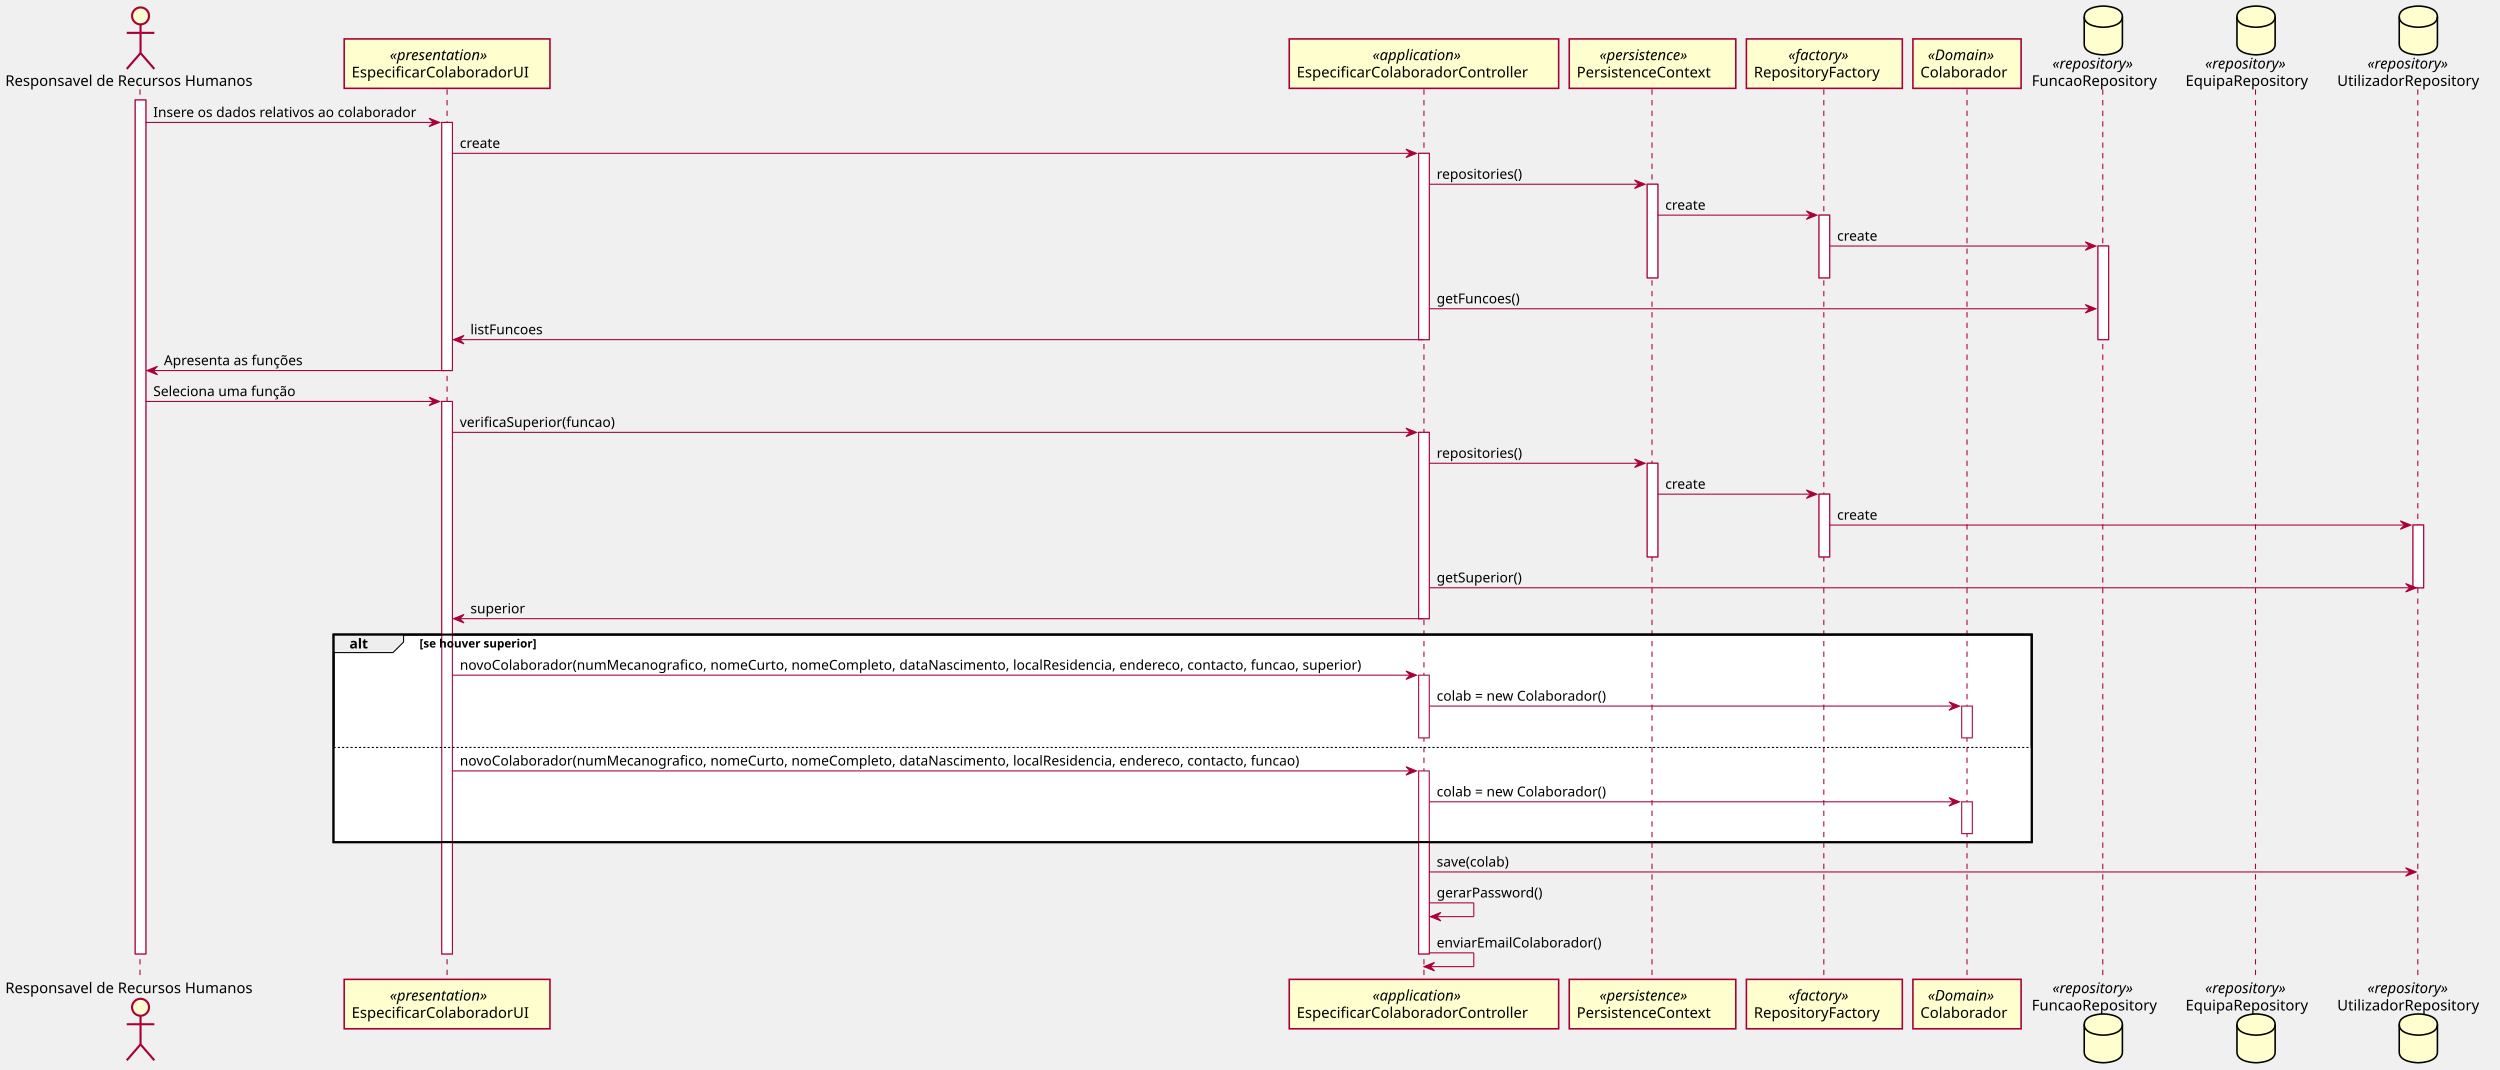
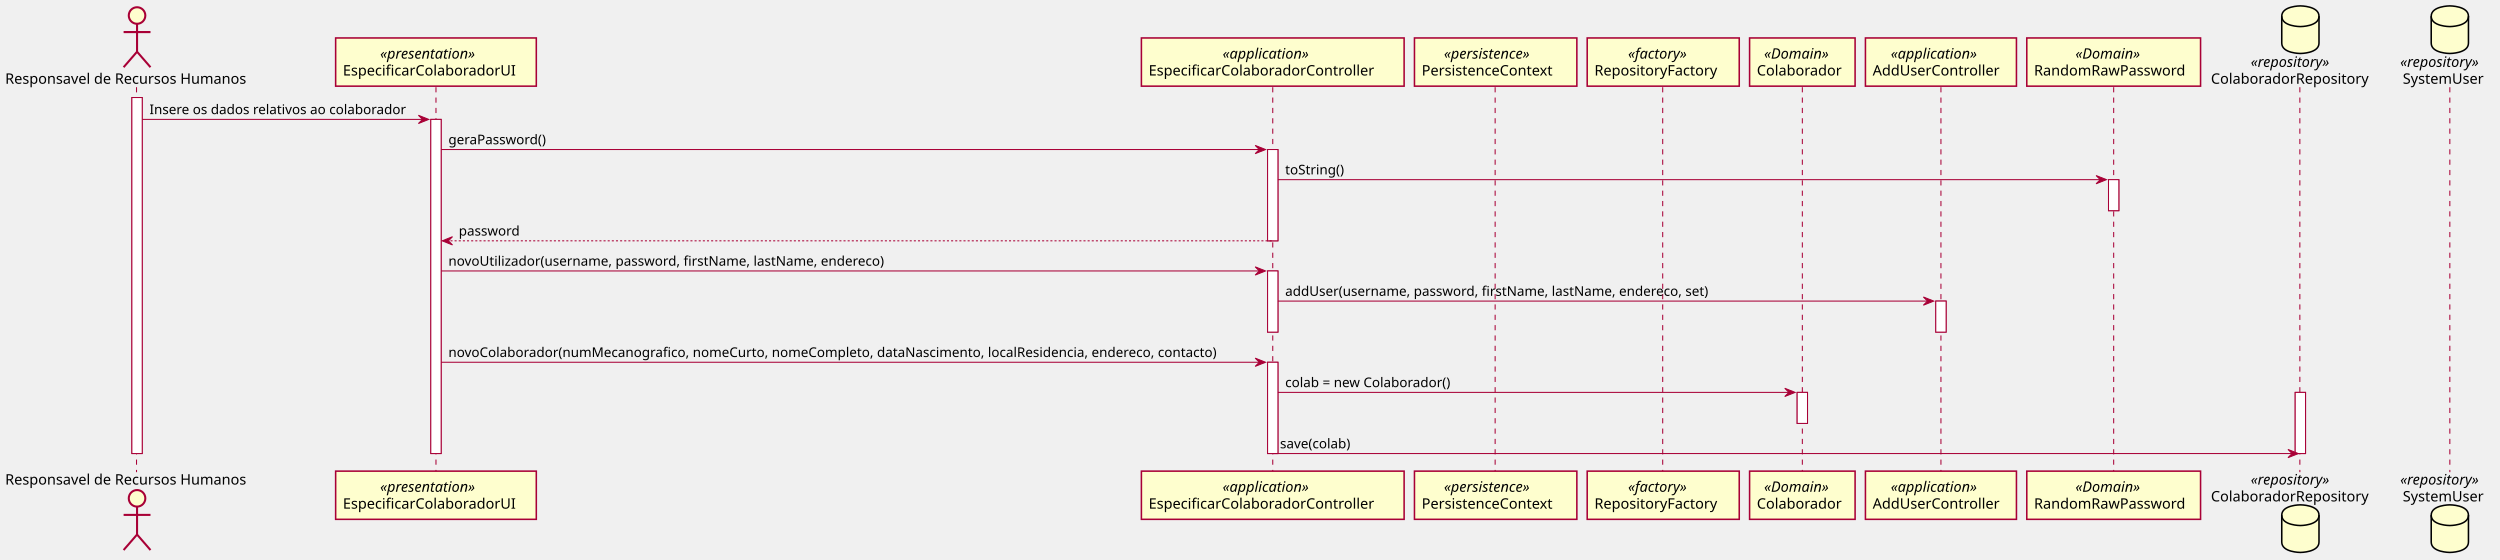
- <svg xmlns="http://www.w3.org/2000/svg" contentScriptType="application/ecmascript" contentStyleType="text/css" height="1008px" preserveAspectRatio="none" style="width:2357px;height:1008px;background:#FFFFFF;" version="1.1" viewBox="0 0 2357 1008" width="2357px" zoomAndPan="magnify">
+ <svg xmlns="http://www.w3.org/2000/svg" contentScriptType="application/ecmascript" contentStyleType="text/css" height="541px" preserveAspectRatio="none" style="width:2417px;height:541px;background:#FFFFFF;" version="1.1" viewBox="0 0 2417 541" width="2417px" zoomAndPan="magnify">
  <defs />
  <g>
-     <rect fill="#FFFFFF" height="805.055" style="stroke:#A80036;stroke-width:1.0;" width="10" x="127.5" y="94.297" />
-     <rect fill="#FFFFFF" height="233.93" style="stroke:#A80036;stroke-width:1.0;" width="10" x="416.5" y="115.43" />
-     <rect fill="#FFFFFF" height="520.859" style="stroke:#A80036;stroke-width:1.0;" width="10" x="416.5" y="378.492" />
-     <rect fill="#FFFFFF" height="175.664" style="stroke:#A80036;stroke-width:1.0;" width="10" x="1337.5" y="144.562" />
-     <rect fill="#FFFFFF" height="175.664" style="stroke:#A80036;stroke-width:1.0;" width="10" x="1337.5" y="407.625" />
-     <rect fill="#FFFFFF" height="59.133" style="stroke:#A80036;stroke-width:1.0;" width="10" x="1337.5" y="636.555" />
-     <rect fill="#FFFFFF" height="172.531" style="stroke:#A80036;stroke-width:1.0;" width="10" x="1337.5" y="726.82" />
-     <rect fill="#FFFFFF" height="88.266" style="stroke:#A80036;stroke-width:1.0;" width="10" x="1553" y="173.695" />
-     <rect fill="#FFFFFF" height="88.266" style="stroke:#A80036;stroke-width:1.0;" width="10" x="1553" y="436.758" />
-     <rect fill="#FFFFFF" height="59.133" style="stroke:#A80036;stroke-width:1.0;" width="10" x="1715" y="202.828" />
-     <rect fill="#FFFFFF" height="59.133" style="stroke:#A80036;stroke-width:1.0;" width="10" x="1715" y="465.891" />
-     <rect fill="#FFFFFF" height="30" style="stroke:#A80036;stroke-width:1.0;" width="10" x="1849.5" y="665.688" />
-     <rect fill="#FFFFFF" height="30" style="stroke:#A80036;stroke-width:1.0;" width="10" x="1849.5" y="755.953" />
-     <rect fill="#FFFFFF" height="88.266" style="stroke:#A80036;stroke-width:1.0;" width="10" x="1978" y="231.961" />
-     <rect fill="#FFFFFF" height="59.133" style="stroke:#A80036;stroke-width:1.0;" width="10" x="2275" y="495.023" />
-     <rect fill="#FFFFFF" height="195.664" style="stroke:#000000;stroke-width:2.0;" width="1601" x="314.5" y="598.289" />
-     <rect fill="#FFFFFF" height="90.266" style="stroke:none;stroke-width:1.0;" width="1601" x="314.5" y="703.688" />
-     <line style="stroke:#A80036;stroke-width:1.0;stroke-dasharray:5.0,5.0;" x1="132" x2="132" y1="84.297" y2="924.352" />
-     <line style="stroke:#A80036;stroke-width:1.0;stroke-dasharray:5.0,5.0;" x1="421.5" x2="421.5" y1="84.297" y2="924.352" />
-     <line style="stroke:#A80036;stroke-width:1.0;stroke-dasharray:5.0,5.0;" x1="1342.5" x2="1342.5" y1="84.297" y2="924.352" />
-     <line style="stroke:#A80036;stroke-width:1.0;stroke-dasharray:5.0,5.0;" x1="1557.5" x2="1557.5" y1="84.297" y2="924.352" />
-     <line style="stroke:#A80036;stroke-width:1.0;stroke-dasharray:5.0,5.0;" x1="1719.5" x2="1719.5" y1="84.297" y2="924.352" />
-     <line style="stroke:#A80036;stroke-width:1.0;stroke-dasharray:5.0,5.0;" x1="1854.5" x2="1854.5" y1="84.297" y2="924.352" />
-     <line style="stroke:#A80036;stroke-width:1.0;stroke-dasharray:5.0,5.0;" x1="1982.5" x2="1982.5" y1="84.297" y2="924.352" />
-     <line style="stroke:#A80036;stroke-width:1.0;stroke-dasharray:5.0,5.0;" x1="2126.5" x2="2126.5" y1="84.297" y2="924.352" />
-     <line style="stroke:#A80036;stroke-width:1.0;stroke-dasharray:5.0,5.0;" x1="2279.5" x2="2279.5" y1="84.297" y2="924.352" />
+     <rect fill="#FFFFFF" height="344.195" style="stroke:#A80036;stroke-width:1.0;" width="10" x="127.5" y="94.297" />
+     <rect fill="#FFFFFF" height="323.062" style="stroke:#A80036;stroke-width:1.0;" width="10" x="416.5" y="115.43" />
+     <rect fill="#FFFFFF" height="88.266" style="stroke:#A80036;stroke-width:1.0;" width="10" x="1225.5" y="144.562" />
+     <rect fill="#FFFFFF" height="59.133" style="stroke:#A80036;stroke-width:1.0;" width="10" x="1225.5" y="261.961" />
+     <rect fill="#FFFFFF" height="88.266" style="stroke:#A80036;stroke-width:1.0;" width="10" x="1225.5" y="350.227" />
+     <rect fill="#FFFFFF" height="30" style="stroke:#A80036;stroke-width:1.0;" width="10" x="1737.5" y="379.359" />
+     <rect fill="#FFFFFF" height="30" style="stroke:#A80036;stroke-width:1.0;" width="10" x="1871.5" y="291.094" />
+     <rect fill="#FFFFFF" height="30" style="stroke:#A80036;stroke-width:1.0;" width="10" x="2038.5" y="173.695" />
+     <rect fill="#FFFFFF" height="59.133" style="stroke:#A80036;stroke-width:1.0;" width="10" x="2219" y="379.359" />
+     <line style="stroke:#A80036;stroke-width:1.0;stroke-dasharray:5.0,5.0;" x1="132" x2="132" y1="84.297" y2="456.492" />
+     <line style="stroke:#A80036;stroke-width:1.0;stroke-dasharray:5.0,5.0;" x1="421.5" x2="421.5" y1="84.297" y2="456.492" />
+     <line style="stroke:#A80036;stroke-width:1.0;stroke-dasharray:5.0,5.0;" x1="1230.5" x2="1230.5" y1="84.297" y2="456.492" />
+     <line style="stroke:#A80036;stroke-width:1.0;stroke-dasharray:5.0,5.0;" x1="1445.5" x2="1445.5" y1="84.297" y2="456.492" />
+     <line style="stroke:#A80036;stroke-width:1.0;stroke-dasharray:5.0,5.0;" x1="1607.5" x2="1607.5" y1="84.297" y2="456.492" />
+     <line style="stroke:#A80036;stroke-width:1.0;stroke-dasharray:5.0,5.0;" x1="1742.5" x2="1742.5" y1="84.297" y2="456.492" />
+     <line style="stroke:#A80036;stroke-width:1.0;stroke-dasharray:5.0,5.0;" x1="1876.5" x2="1876.5" y1="84.297" y2="456.492" />
+     <line style="stroke:#A80036;stroke-width:1.0;stroke-dasharray:5.0,5.0;" x1="2043.5" x2="2043.5" y1="84.297" y2="456.492" />
+     <line style="stroke:#A80036;stroke-width:1.0;stroke-dasharray:5.0,5.0;" x1="2223.5" x2="2223.5" y1="84.297" y2="456.492" />
+     <line style="stroke:#A80036;stroke-width:1.0;stroke-dasharray:5.0,5.0;" x1="2368.5" x2="2368.5" y1="84.297" y2="456.492" />
    <text fill="#000000" font-family="FG Virgil" font-size="14" lengthAdjust="spacing" textLength="249" x="5" y="80.995">Responsavel de Recursos Humanos</text>
    <ellipse cx="132.5" cy="15" fill="#FEFECE" rx="8" ry="8" style="stroke:#A80036;stroke-width:2.0;" />
    <path d="M132.5,23 L132.5,50 M119.5,31 L145.5,31 M132.5,50 L119.5,65 M132.5,50 L145.5,65 " fill="none" style="stroke:#A80036;stroke-width:2.0;" />
-     <text fill="#000000" font-family="FG Virgil" font-size="14" lengthAdjust="spacing" textLength="249" x="5" y="936.347">Responsavel de Recursos Humanos</text>
-     <ellipse cx="132.5" cy="949.648" fill="#FEFECE" rx="8" ry="8" style="stroke:#A80036;stroke-width:2.0;" />
-     <path d="M132.5,957.648 L132.5,984.648 M119.5,965.648 L145.5,965.648 M132.5,984.648 L119.5,999.648 M132.5,984.648 L145.5,999.648 " fill="none" style="stroke:#A80036;stroke-width:2.0;" />
+     <text fill="#000000" font-family="FG Virgil" font-size="14" lengthAdjust="spacing" textLength="249" x="5" y="468.487">Responsavel de Recursos Humanos</text>
+     <ellipse cx="132.5" cy="481.789" fill="#FEFECE" rx="8" ry="8" style="stroke:#A80036;stroke-width:2.0;" />
+     <path d="M132.5,489.789 L132.5,516.789 M119.5,497.789 L145.5,497.789 M132.5,516.789 L119.5,531.789 M132.5,516.789 L145.5,531.789 " fill="none" style="stroke:#A80036;stroke-width:2.0;" />
    <rect fill="#FEFECE" height="46.594" style="stroke:#A80036;stroke-width:1.5;" width="194" x="324.5" y="36.703" />
    <text fill="#000000" font-family="FG Virgil" font-size="14" font-style="italic" lengthAdjust="spacing" textLength="108" x="367.5" y="56.698">«presentation»</text>
    <text fill="#000000" font-family="FG Virgil" font-size="14" lengthAdjust="spacing" textLength="180" x="331.5" y="72.995">EspecificarColaboradorUI</text>
-     <rect fill="#FEFECE" height="46.594" style="stroke:#A80036;stroke-width:1.5;" width="194" x="324.5" y="923.352" />
-     <text fill="#000000" font-family="FG Virgil" font-size="14" font-style="italic" lengthAdjust="spacing" textLength="108" x="367.5" y="943.347">«presentation»</text>
-     <text fill="#000000" font-family="FG Virgil" font-size="14" lengthAdjust="spacing" textLength="180" x="331.5" y="959.644">EspecificarColaboradorUI</text>
-     <rect fill="#FEFECE" height="46.594" style="stroke:#A80036;stroke-width:1.5;" width="254" x="1215.5" y="36.703" />
-     <text fill="#000000" font-family="FG Virgil" font-size="14" font-style="italic" lengthAdjust="spacing" textLength="97" x="1294" y="56.698">«application»</text>
-     <text fill="#000000" font-family="FG Virgil" font-size="14" lengthAdjust="spacing" textLength="240" x="1222.5" y="72.995">EspecificarColaboradorController</text>
-     <rect fill="#FEFECE" height="46.594" style="stroke:#A80036;stroke-width:1.5;" width="254" x="1215.5" y="923.352" />
-     <text fill="#000000" font-family="FG Virgil" font-size="14" font-style="italic" lengthAdjust="spacing" textLength="97" x="1294" y="943.347">«application»</text>
-     <text fill="#000000" font-family="FG Virgil" font-size="14" lengthAdjust="spacing" textLength="240" x="1222.5" y="959.644">EspecificarColaboradorController</text>
-     <rect fill="#FEFECE" height="46.594" style="stroke:#A80036;stroke-width:1.5;" width="157" x="1479.5" y="36.703" />
-     <text fill="#000000" font-family="FG Virgil" font-size="14" font-style="italic" lengthAdjust="spacing" textLength="100" x="1508" y="56.698">«persistence»</text>
-     <text fill="#000000" font-family="FG Virgil" font-size="14" lengthAdjust="spacing" textLength="143" x="1486.5" y="72.995">PersistenceContext</text>
-     <rect fill="#FEFECE" height="46.594" style="stroke:#A80036;stroke-width:1.5;" width="157" x="1479.5" y="923.352" />
-     <text fill="#000000" font-family="FG Virgil" font-size="14" font-style="italic" lengthAdjust="spacing" textLength="100" x="1508" y="943.347">«persistence»</text>
-     <text fill="#000000" font-family="FG Virgil" font-size="14" lengthAdjust="spacing" textLength="143" x="1486.5" y="959.644">PersistenceContext</text>
-     <rect fill="#FEFECE" height="46.594" style="stroke:#A80036;stroke-width:1.5;" width="147" x="1646.5" y="36.703" />
-     <text fill="#000000" font-family="FG Virgil" font-size="14" font-style="italic" lengthAdjust="spacing" textLength="68" x="1686" y="56.698">«factory»</text>
-     <text fill="#000000" font-family="FG Virgil" font-size="14" lengthAdjust="spacing" textLength="133" x="1653.5" y="72.995">RepositoryFactory</text>
-     <rect fill="#FEFECE" height="46.594" style="stroke:#A80036;stroke-width:1.5;" width="147" x="1646.5" y="923.352" />
-     <text fill="#000000" font-family="FG Virgil" font-size="14" font-style="italic" lengthAdjust="spacing" textLength="68" x="1686" y="943.347">«factory»</text>
-     <text fill="#000000" font-family="FG Virgil" font-size="14" lengthAdjust="spacing" textLength="133" x="1653.5" y="959.644">RepositoryFactory</text>
-     <rect fill="#FEFECE" height="46.594" style="stroke:#A80036;stroke-width:1.5;" width="102" x="1803.5" y="36.703" />
-     <text fill="#000000" font-family="FG Virgil" font-size="14" font-style="italic" lengthAdjust="spacing" textLength="74" x="1817.5" y="56.698">«Domain»</text>
-     <text fill="#000000" font-family="FG Virgil" font-size="14" lengthAdjust="spacing" textLength="88" x="1810.5" y="72.995">Colaborador</text>
-     <rect fill="#FEFECE" height="46.594" style="stroke:#A80036;stroke-width:1.5;" width="102" x="1803.5" y="923.352" />
-     <text fill="#000000" font-family="FG Virgil" font-size="14" font-style="italic" lengthAdjust="spacing" textLength="74" x="1817.5" y="943.347">«Domain»</text>
-     <text fill="#000000" font-family="FG Virgil" font-size="14" lengthAdjust="spacing" textLength="88" x="1810.5" y="959.644">Colaborador</text>
-     <text fill="#000000" font-family="FG Virgil" font-size="14" font-style="italic" lengthAdjust="spacing" textLength="90" x="1935" y="64.698">«repository»</text>
-     <text fill="#000000" font-family="FG Virgil" font-size="14" lengthAdjust="spacing" textLength="129" x="1915.5" y="80.995">FuncaoRepository</text>
-     <path d="M1965,15.703 C1965,5.703 1983,5.703 1983,5.703 C1983,5.703 2001,5.703 2001,15.703 L2001,41.703 C2001,51.703 1983,51.703 1983,51.703 C1983,51.703 1965,51.703 1965,41.703 L1965,15.703 " fill="#FEFECE" style="stroke:#000000;stroke-width:1.5;" />
-     <path d="M1965,15.703 C1965,25.703 1983,25.703 1983,25.703 C1983,25.703 2001,25.703 2001,15.703 " fill="none" style="stroke:#000000;stroke-width:1.5;" />
-     <text fill="#000000" font-family="FG Virgil" font-size="14" font-style="italic" lengthAdjust="spacing" textLength="90" x="1935" y="936.347">«repository»</text>
-     <text fill="#000000" font-family="FG Virgil" font-size="14" lengthAdjust="spacing" textLength="129" x="1915.5" y="952.644">FuncaoRepository</text>
-     <path d="M1965,965.945 C1965,955.945 1983,955.945 1983,955.945 C1983,955.945 2001,955.945 2001,965.945 L2001,991.945 C2001,1001.945 1983,1001.945 1983,1001.945 C1983,1001.945 1965,1001.945 1965,991.945 L1965,965.945 " fill="#FEFECE" style="stroke:#000000;stroke-width:1.5;" />
-     <path d="M1965,965.945 C1965,975.945 1983,975.945 1983,975.945 C1983,975.945 2001,975.945 2001,965.945 " fill="none" style="stroke:#000000;stroke-width:1.5;" />
-     <text fill="#000000" font-family="FG Virgil" font-size="14" font-style="italic" lengthAdjust="spacing" textLength="90" x="2079" y="64.698">«repository»</text>
-     <text fill="#000000" font-family="FG Virgil" font-size="14" lengthAdjust="spacing" textLength="127" x="2060.5" y="80.995">EquipaRepository</text>
-     <path d="M2109,15.703 C2109,5.703 2127,5.703 2127,5.703 C2127,5.703 2145,5.703 2145,15.703 L2145,41.703 C2145,51.703 2127,51.703 2127,51.703 C2127,51.703 2109,51.703 2109,41.703 L2109,15.703 " fill="#FEFECE" style="stroke:#000000;stroke-width:1.5;" />
-     <path d="M2109,15.703 C2109,25.703 2127,25.703 2127,25.703 C2127,25.703 2145,25.703 2145,15.703 " fill="none" style="stroke:#000000;stroke-width:1.5;" />
-     <text fill="#000000" font-family="FG Virgil" font-size="14" font-style="italic" lengthAdjust="spacing" textLength="90" x="2079" y="936.347">«repository»</text>
-     <text fill="#000000" font-family="FG Virgil" font-size="14" lengthAdjust="spacing" textLength="127" x="2060.5" y="952.644">EquipaRepository</text>
-     <path d="M2109,965.945 C2109,955.945 2127,955.945 2127,955.945 C2127,955.945 2145,955.945 2145,965.945 L2145,991.945 C2145,1001.945 2127,1001.945 2127,1001.945 C2127,1001.945 2109,1001.945 2109,991.945 L2109,965.945 " fill="#FEFECE" style="stroke:#000000;stroke-width:1.5;" />
-     <path d="M2109,965.945 C2109,975.945 2127,975.945 2127,975.945 C2127,975.945 2145,975.945 2145,965.945 " fill="none" style="stroke:#000000;stroke-width:1.5;" />
-     <text fill="#000000" font-family="FG Virgil" font-size="14" font-style="italic" lengthAdjust="spacing" textLength="90" x="2232" y="64.698">«repository»</text>
-     <text fill="#000000" font-family="FG Virgil" font-size="14" lengthAdjust="spacing" textLength="147" x="2203.5" y="80.995">UtilizadorRepository</text>
-     <path d="M2262,15.703 C2262,5.703 2280,5.703 2280,5.703 C2280,5.703 2298,5.703 2298,15.703 L2298,41.703 C2298,51.703 2280,51.703 2280,51.703 C2280,51.703 2262,51.703 2262,41.703 L2262,15.703 " fill="#FEFECE" style="stroke:#000000;stroke-width:1.5;" />
-     <path d="M2262,15.703 C2262,25.703 2280,25.703 2280,25.703 C2280,25.703 2298,25.703 2298,15.703 " fill="none" style="stroke:#000000;stroke-width:1.5;" />
-     <text fill="#000000" font-family="FG Virgil" font-size="14" font-style="italic" lengthAdjust="spacing" textLength="90" x="2232" y="936.347">«repository»</text>
-     <text fill="#000000" font-family="FG Virgil" font-size="14" lengthAdjust="spacing" textLength="147" x="2203.5" y="952.644">UtilizadorRepository</text>
-     <path d="M2262,965.945 C2262,955.945 2280,955.945 2280,955.945 C2280,955.945 2298,955.945 2298,965.945 L2298,991.945 C2298,1001.945 2280,1001.945 2280,1001.945 C2280,1001.945 2262,1001.945 2262,991.945 L2262,965.945 " fill="#FEFECE" style="stroke:#000000;stroke-width:1.5;" />
-     <path d="M2262,965.945 C2262,975.945 2280,975.945 2280,975.945 C2280,975.945 2298,975.945 2298,965.945 " fill="none" style="stroke:#000000;stroke-width:1.5;" />
-     <rect fill="#FFFFFF" height="805.055" style="stroke:#A80036;stroke-width:1.0;" width="10" x="127.5" y="94.297" />
-     <rect fill="#FFFFFF" height="233.93" style="stroke:#A80036;stroke-width:1.0;" width="10" x="416.5" y="115.43" />
-     <rect fill="#FFFFFF" height="520.859" style="stroke:#A80036;stroke-width:1.0;" width="10" x="416.5" y="378.492" />
-     <rect fill="#FFFFFF" height="175.664" style="stroke:#A80036;stroke-width:1.0;" width="10" x="1337.5" y="144.562" />
-     <rect fill="#FFFFFF" height="175.664" style="stroke:#A80036;stroke-width:1.0;" width="10" x="1337.5" y="407.625" />
-     <rect fill="#FFFFFF" height="59.133" style="stroke:#A80036;stroke-width:1.0;" width="10" x="1337.5" y="636.555" />
-     <rect fill="#FFFFFF" height="172.531" style="stroke:#A80036;stroke-width:1.0;" width="10" x="1337.5" y="726.82" />
-     <rect fill="#FFFFFF" height="88.266" style="stroke:#A80036;stroke-width:1.0;" width="10" x="1553" y="173.695" />
-     <rect fill="#FFFFFF" height="88.266" style="stroke:#A80036;stroke-width:1.0;" width="10" x="1553" y="436.758" />
-     <rect fill="#FFFFFF" height="59.133" style="stroke:#A80036;stroke-width:1.0;" width="10" x="1715" y="202.828" />
-     <rect fill="#FFFFFF" height="59.133" style="stroke:#A80036;stroke-width:1.0;" width="10" x="1715" y="465.891" />
-     <rect fill="#FFFFFF" height="30" style="stroke:#A80036;stroke-width:1.0;" width="10" x="1849.5" y="665.688" />
-     <rect fill="#FFFFFF" height="30" style="stroke:#A80036;stroke-width:1.0;" width="10" x="1849.5" y="755.953" />
-     <rect fill="#FFFFFF" height="88.266" style="stroke:#A80036;stroke-width:1.0;" width="10" x="1978" y="231.961" />
-     <rect fill="#FFFFFF" height="59.133" style="stroke:#A80036;stroke-width:1.0;" width="10" x="2275" y="495.023" />
+     <rect fill="#FEFECE" height="46.594" style="stroke:#A80036;stroke-width:1.5;" width="194" x="324.5" y="455.492" />
+     <text fill="#000000" font-family="FG Virgil" font-size="14" font-style="italic" lengthAdjust="spacing" textLength="108" x="367.5" y="475.487">«presentation»</text>
+     <text fill="#000000" font-family="FG Virgil" font-size="14" lengthAdjust="spacing" textLength="180" x="331.5" y="491.784">EspecificarColaboradorUI</text>
+     <rect fill="#FEFECE" height="46.594" style="stroke:#A80036;stroke-width:1.5;" width="254" x="1103.5" y="36.703" />
+     <text fill="#000000" font-family="FG Virgil" font-size="14" font-style="italic" lengthAdjust="spacing" textLength="97" x="1182" y="56.698">«application»</text>
+     <text fill="#000000" font-family="FG Virgil" font-size="14" lengthAdjust="spacing" textLength="240" x="1110.5" y="72.995">EspecificarColaboradorController</text>
+     <rect fill="#FEFECE" height="46.594" style="stroke:#A80036;stroke-width:1.5;" width="254" x="1103.5" y="455.492" />
+     <text fill="#000000" font-family="FG Virgil" font-size="14" font-style="italic" lengthAdjust="spacing" textLength="97" x="1182" y="475.487">«application»</text>
+     <text fill="#000000" font-family="FG Virgil" font-size="14" lengthAdjust="spacing" textLength="240" x="1110.5" y="491.784">EspecificarColaboradorController</text>
+     <rect fill="#FEFECE" height="46.594" style="stroke:#A80036;stroke-width:1.5;" width="157" x="1367.5" y="36.703" />
+     <text fill="#000000" font-family="FG Virgil" font-size="14" font-style="italic" lengthAdjust="spacing" textLength="100" x="1396" y="56.698">«persistence»</text>
+     <text fill="#000000" font-family="FG Virgil" font-size="14" lengthAdjust="spacing" textLength="143" x="1374.5" y="72.995">PersistenceContext</text>
+     <rect fill="#FEFECE" height="46.594" style="stroke:#A80036;stroke-width:1.5;" width="157" x="1367.5" y="455.492" />
+     <text fill="#000000" font-family="FG Virgil" font-size="14" font-style="italic" lengthAdjust="spacing" textLength="100" x="1396" y="475.487">«persistence»</text>
+     <text fill="#000000" font-family="FG Virgil" font-size="14" lengthAdjust="spacing" textLength="143" x="1374.5" y="491.784">PersistenceContext</text>
+     <rect fill="#FEFECE" height="46.594" style="stroke:#A80036;stroke-width:1.5;" width="147" x="1534.5" y="36.703" />
+     <text fill="#000000" font-family="FG Virgil" font-size="14" font-style="italic" lengthAdjust="spacing" textLength="68" x="1574" y="56.698">«factory»</text>
+     <text fill="#000000" font-family="FG Virgil" font-size="14" lengthAdjust="spacing" textLength="133" x="1541.5" y="72.995">RepositoryFactory</text>
+     <rect fill="#FEFECE" height="46.594" style="stroke:#A80036;stroke-width:1.5;" width="147" x="1534.5" y="455.492" />
+     <text fill="#000000" font-family="FG Virgil" font-size="14" font-style="italic" lengthAdjust="spacing" textLength="68" x="1574" y="475.487">«factory»</text>
+     <text fill="#000000" font-family="FG Virgil" font-size="14" lengthAdjust="spacing" textLength="133" x="1541.5" y="491.784">RepositoryFactory</text>
+     <rect fill="#FEFECE" height="46.594" style="stroke:#A80036;stroke-width:1.5;" width="102" x="1691.5" y="36.703" />
+     <text fill="#000000" font-family="FG Virgil" font-size="14" font-style="italic" lengthAdjust="spacing" textLength="74" x="1705.5" y="56.698">«Domain»</text>
+     <text fill="#000000" font-family="FG Virgil" font-size="14" lengthAdjust="spacing" textLength="88" x="1698.5" y="72.995">Colaborador</text>
+     <rect fill="#FEFECE" height="46.594" style="stroke:#A80036;stroke-width:1.5;" width="102" x="1691.5" y="455.492" />
+     <text fill="#000000" font-family="FG Virgil" font-size="14" font-style="italic" lengthAdjust="spacing" textLength="74" x="1705.5" y="475.487">«Domain»</text>
+     <text fill="#000000" font-family="FG Virgil" font-size="14" lengthAdjust="spacing" textLength="88" x="1698.5" y="491.784">Colaborador</text>
+     <rect fill="#FEFECE" height="46.594" style="stroke:#A80036;stroke-width:1.5;" width="146" x="1803.5" y="36.703" />
+     <text fill="#000000" font-family="FG Virgil" font-size="14" font-style="italic" lengthAdjust="spacing" textLength="97" x="1828" y="56.698">«application»</text>
+     <text fill="#000000" font-family="FG Virgil" font-size="14" lengthAdjust="spacing" textLength="132" x="1810.5" y="72.995">AddUserController</text>
+     <rect fill="#FEFECE" height="46.594" style="stroke:#A80036;stroke-width:1.5;" width="146" x="1803.5" y="455.492" />
+     <text fill="#000000" font-family="FG Virgil" font-size="14" font-style="italic" lengthAdjust="spacing" textLength="97" x="1828" y="475.487">«application»</text>
+     <text fill="#000000" font-family="FG Virgil" font-size="14" lengthAdjust="spacing" textLength="132" x="1810.5" y="491.784">AddUserController</text>
+     <rect fill="#FEFECE" height="46.594" style="stroke:#A80036;stroke-width:1.5;" width="168" x="1959.5" y="36.703" />
+     <text fill="#000000" font-family="FG Virgil" font-size="14" font-style="italic" lengthAdjust="spacing" textLength="74" x="2006.5" y="56.698">«Domain»</text>
+     <text fill="#000000" font-family="FG Virgil" font-size="14" lengthAdjust="spacing" textLength="154" x="1966.5" y="72.995">RandomRawPassword</text>
+     <rect fill="#FEFECE" height="46.594" style="stroke:#A80036;stroke-width:1.5;" width="168" x="1959.5" y="455.492" />
+     <text fill="#000000" font-family="FG Virgil" font-size="14" font-style="italic" lengthAdjust="spacing" textLength="74" x="2006.5" y="475.487">«Domain»</text>
+     <text fill="#000000" font-family="FG Virgil" font-size="14" lengthAdjust="spacing" textLength="154" x="1966.5" y="491.784">RandomRawPassword</text>
+     <text fill="#000000" font-family="FG Virgil" font-size="14" font-style="italic" lengthAdjust="spacing" textLength="90" x="2176" y="64.698">«repository»</text>
+     <text fill="#000000" font-family="FG Virgil" font-size="14" lengthAdjust="spacing" textLength="167" x="2137.5" y="80.995">ColaboradorRepository</text>
+     <path d="M2206,15.703 C2206,5.703 2224,5.703 2224,5.703 C2224,5.703 2242,5.703 2242,15.703 L2242,41.703 C2242,51.703 2224,51.703 2224,51.703 C2224,51.703 2206,51.703 2206,41.703 L2206,15.703 " fill="#FEFECE" style="stroke:#000000;stroke-width:1.5;" />
+     <path d="M2206,15.703 C2206,25.703 2224,25.703 2224,25.703 C2224,25.703 2242,25.703 2242,15.703 " fill="none" style="stroke:#000000;stroke-width:1.5;" />
+     <text fill="#000000" font-family="FG Virgil" font-size="14" font-style="italic" lengthAdjust="spacing" textLength="90" x="2176" y="468.487">«repository»</text>
+     <text fill="#000000" font-family="FG Virgil" font-size="14" lengthAdjust="spacing" textLength="167" x="2137.5" y="484.784">ColaboradorRepository</text>
+     <path d="M2206,498.086 C2206,488.086 2224,488.086 2224,488.086 C2224,488.086 2242,488.086 2242,498.086 L2242,524.086 C2242,534.086 2224,534.086 2224,534.086 C2224,534.086 2206,534.086 2206,524.086 L2206,498.086 " fill="#FEFECE" style="stroke:#000000;stroke-width:1.5;" />
+     <path d="M2206,498.086 C2206,508.086 2224,508.086 2224,508.086 C2224,508.086 2242,508.086 2242,498.086 " fill="none" style="stroke:#000000;stroke-width:1.5;" />
+     <text fill="#000000" font-family="FG Virgil" font-size="14" font-style="italic" lengthAdjust="spacing" textLength="90" x="2320.5" y="64.698">«repository»</text>
+     <text fill="#000000" font-family="FG Virgil" font-size="14" lengthAdjust="spacing" textLength="85" x="2323" y="80.995">SystemUser</text>
+     <path d="M2350.5,15.703 C2350.5,5.703 2368.5,5.703 2368.5,5.703 C2368.5,5.703 2386.5,5.703 2386.5,15.703 L2386.5,41.703 C2386.5,51.703 2368.5,51.703 2368.5,51.703 C2368.5,51.703 2350.5,51.703 2350.5,41.703 L2350.5,15.703 " fill="#FEFECE" style="stroke:#000000;stroke-width:1.5;" />
+     <path d="M2350.5,15.703 C2350.5,25.703 2368.5,25.703 2368.5,25.703 C2368.5,25.703 2386.5,25.703 2386.5,15.703 " fill="none" style="stroke:#000000;stroke-width:1.5;" />
+     <text fill="#000000" font-family="FG Virgil" font-size="14" font-style="italic" lengthAdjust="spacing" textLength="90" x="2320.5" y="468.487">«repository»</text>
+     <text fill="#000000" font-family="FG Virgil" font-size="14" lengthAdjust="spacing" textLength="85" x="2323" y="484.784">SystemUser</text>
+     <path d="M2350.5,498.086 C2350.5,488.086 2368.5,488.086 2368.5,488.086 C2368.5,488.086 2386.5,488.086 2386.5,498.086 L2386.5,524.086 C2386.5,534.086 2368.5,534.086 2368.5,534.086 C2368.5,534.086 2350.5,534.086 2350.5,524.086 L2350.5,498.086 " fill="#FEFECE" style="stroke:#000000;stroke-width:1.5;" />
+     <path d="M2350.5,498.086 C2350.5,508.086 2368.5,508.086 2368.5,508.086 C2368.5,508.086 2386.5,508.086 2386.5,498.086 " fill="none" style="stroke:#000000;stroke-width:1.5;" />
+     <rect fill="#FFFFFF" height="344.195" style="stroke:#A80036;stroke-width:1.0;" width="10" x="127.5" y="94.297" />
+     <rect fill="#FFFFFF" height="323.062" style="stroke:#A80036;stroke-width:1.0;" width="10" x="416.5" y="115.43" />
+     <rect fill="#FFFFFF" height="88.266" style="stroke:#A80036;stroke-width:1.0;" width="10" x="1225.5" y="144.562" />
+     <rect fill="#FFFFFF" height="59.133" style="stroke:#A80036;stroke-width:1.0;" width="10" x="1225.5" y="261.961" />
+     <rect fill="#FFFFFF" height="88.266" style="stroke:#A80036;stroke-width:1.0;" width="10" x="1225.5" y="350.227" />
+     <rect fill="#FFFFFF" height="30" style="stroke:#A80036;stroke-width:1.0;" width="10" x="1737.5" y="379.359" />
+     <rect fill="#FFFFFF" height="30" style="stroke:#A80036;stroke-width:1.0;" width="10" x="1871.5" y="291.094" />
+     <rect fill="#FFFFFF" height="30" style="stroke:#A80036;stroke-width:1.0;" width="10" x="2038.5" y="173.695" />
+     <rect fill="#FFFFFF" height="59.133" style="stroke:#A80036;stroke-width:1.0;" width="10" x="2219" y="379.359" />
    <polygon fill="#A80036" points="404.5,111.43,414.5,115.43,404.5,119.43,408.5,115.43" style="stroke:#A80036;stroke-width:1.0;" />
    <line style="stroke:#A80036;stroke-width:1.0;" x1="137.5" x2="410.5" y1="115.43" y2="115.43" />
    <text fill="#000000" font-family="FG Virgil" font-size="13" lengthAdjust="spacing" textLength="260" x="144.5" y="110.364">Insere os dados relativos ao colaborador</text>
-     <polygon fill="#A80036" points="1325.5,140.562,1335.5,144.562,1325.5,148.562,1329.5,144.562" style="stroke:#A80036;stroke-width:1.0;" />
-     <line style="stroke:#A80036;stroke-width:1.0;" x1="426.5" x2="1331.5" y1="144.562" y2="144.562" />
-     <text fill="#000000" font-family="FG Virgil" font-size="13" lengthAdjust="spacing" textLength="41" x="433.5" y="139.497">create</text>
-     <polygon fill="#A80036" points="1541,169.695,1551,173.695,1541,177.695,1545,173.695" style="stroke:#A80036;stroke-width:1.0;" />
-     <line style="stroke:#A80036;stroke-width:1.0;" x1="1347.5" x2="1547" y1="173.695" y2="173.695" />
-     <text fill="#000000" font-family="FG Virgil" font-size="13" lengthAdjust="spacing" textLength="85" x="1354.5" y="168.629">repositories()</text>
-     <polygon fill="#A80036" points="1703,198.828,1713,202.828,1703,206.828,1707,202.828" style="stroke:#A80036;stroke-width:1.0;" />
-     <line style="stroke:#A80036;stroke-width:1.0;" x1="1563" x2="1709" y1="202.828" y2="202.828" />
-     <text fill="#000000" font-family="FG Virgil" font-size="13" lengthAdjust="spacing" textLength="41" x="1570" y="197.762">create</text>
-     <polygon fill="#A80036" points="1966,227.961,1976,231.961,1966,235.961,1970,231.961" style="stroke:#A80036;stroke-width:1.0;" />
-     <line style="stroke:#A80036;stroke-width:1.0;" x1="1725" x2="1972" y1="231.961" y2="231.961" />
-     <text fill="#000000" font-family="FG Virgil" font-size="13" lengthAdjust="spacing" textLength="41" x="1732" y="226.895">create</text>
-     <polygon fill="#A80036" points="1966,287.094,1976,291.094,1966,295.094,1970,291.094" style="stroke:#A80036;stroke-width:1.0;" />
-     <line style="stroke:#A80036;stroke-width:1.0;" x1="1347.5" x2="1972" y1="291.094" y2="291.094" />
-     <text fill="#000000" font-family="FG Virgil" font-size="13" lengthAdjust="spacing" textLength="84" x="1354.5" y="286.028">getFuncoes()</text>
-     <polygon fill="#A80036" points="437.5,316.227,427.5,320.227,437.5,324.227,433.5,320.227" style="stroke:#A80036;stroke-width:1.0;" />
-     <line style="stroke:#A80036;stroke-width:1.0;" x1="431.5" x2="1341.5" y1="320.227" y2="320.227" />
-     <text fill="#000000" font-family="FG Virgil" font-size="13" lengthAdjust="spacing" textLength="71" x="443.5" y="315.161">listFuncoes</text>
-     <polygon fill="#A80036" points="148.5,345.359,138.5,349.359,148.5,353.359,144.5,349.359" style="stroke:#A80036;stroke-width:1.0;" />
-     <line style="stroke:#A80036;stroke-width:1.0;" x1="142.5" x2="420.5" y1="349.359" y2="349.359" />
-     <text fill="#000000" font-family="FG Virgil" font-size="13" lengthAdjust="spacing" textLength="140" x="154.5" y="344.293">Apresenta as funções</text>
-     <polygon fill="#A80036" points="404.5,374.492,414.5,378.492,404.5,382.492,408.5,378.492" style="stroke:#A80036;stroke-width:1.0;" />
-     <line style="stroke:#A80036;stroke-width:1.0;" x1="137.5" x2="410.5" y1="378.492" y2="378.492" />
-     <text fill="#000000" font-family="FG Virgil" font-size="13" lengthAdjust="spacing" textLength="142" x="144.5" y="373.426">Seleciona uma função</text>
-     <polygon fill="#A80036" points="1325.5,403.625,1335.5,407.625,1325.5,411.625,1329.5,407.625" style="stroke:#A80036;stroke-width:1.0;" />
-     <line style="stroke:#A80036;stroke-width:1.0;" x1="426.5" x2="1331.5" y1="407.625" y2="407.625" />
-     <text fill="#000000" font-family="FG Virgil" font-size="13" lengthAdjust="spacing" textLength="154" x="433.5" y="402.559">verificaSuperior(funcao)</text>
-     <polygon fill="#A80036" points="1541,432.758,1551,436.758,1541,440.758,1545,436.758" style="stroke:#A80036;stroke-width:1.0;" />
-     <line style="stroke:#A80036;stroke-width:1.0;" x1="1347.5" x2="1547" y1="436.758" y2="436.758" />
-     <text fill="#000000" font-family="FG Virgil" font-size="13" lengthAdjust="spacing" textLength="85" x="1354.5" y="431.692">repositories()</text>
-     <polygon fill="#A80036" points="1703,461.891,1713,465.891,1703,469.891,1707,465.891" style="stroke:#A80036;stroke-width:1.0;" />
-     <line style="stroke:#A80036;stroke-width:1.0;" x1="1563" x2="1709" y1="465.891" y2="465.891" />
-     <text fill="#000000" font-family="FG Virgil" font-size="13" lengthAdjust="spacing" textLength="41" x="1570" y="460.825">create</text>
-     <polygon fill="#A80036" points="2263,491.023,2273,495.023,2263,499.023,2267,495.023" style="stroke:#A80036;stroke-width:1.0;" />
-     <line style="stroke:#A80036;stroke-width:1.0;" x1="1725" x2="2269" y1="495.023" y2="495.023" />
-     <text fill="#000000" font-family="FG Virgil" font-size="13" lengthAdjust="spacing" textLength="41" x="1732" y="489.957">create</text>
-     <polygon fill="#A80036" points="2268,550.156,2278,554.156,2268,558.156,2272,554.156" style="stroke:#A80036;stroke-width:1.0;" />
-     <line style="stroke:#A80036;stroke-width:1.0;" x1="1347.5" x2="2274" y1="554.156" y2="554.156" />
-     <text fill="#000000" font-family="FG Virgil" font-size="13" lengthAdjust="spacing" textLength="84" x="1354.5" y="549.09">getSuperior()</text>
-     <polygon fill="#A80036" points="437.5,579.289,427.5,583.289,437.5,587.289,433.5,583.289" style="stroke:#A80036;stroke-width:1.0;" />
-     <line style="stroke:#A80036;stroke-width:1.0;" x1="431.5" x2="1341.5" y1="583.289" y2="583.289" />
-     <text fill="#000000" font-family="FG Virgil" font-size="13" lengthAdjust="spacing" textLength="52" x="443.5" y="578.223">superior</text>
-     <path d="M314.5,598.289 L380.5,598.289 L380.5,605.289 L370.5,615.289 L314.5,615.289 L314.5,598.289 " fill="#EEEEEE" style="stroke:#000000;stroke-width:1.0;" />
-     <rect fill="none" height="195.664" style="stroke:#000000;stroke-width:2.0;" width="1601" x="314.5" y="598.289" />
-     <text fill="#000000" font-family="FG Virgil" font-size="13" font-weight="bold" lengthAdjust="spacing" textLength="21" x="329.5" y="611.356">alt</text>
-     <text fill="#000000" font-family="FG Virgil" font-size="11" font-weight="bold" lengthAdjust="spacing" textLength="135" x="395.5" y="610.5">[se houver superior]</text>
-     <polygon fill="#A80036" points="1325.5,632.555,1335.5,636.555,1325.5,640.555,1329.5,636.555" style="stroke:#A80036;stroke-width:1.0;" />
-     <line style="stroke:#A80036;stroke-width:1.0;" x1="426.5" x2="1331.5" y1="636.555" y2="636.555" />
-     <text fill="#000000" font-family="FG Virgil" font-size="13" lengthAdjust="spacing" textLength="892" x="433.5" y="631.489">novoColaborador(numMecanografico, nomeCurto, nomeCompleto, dataNascimento, localResidencia, endereco, contacto, funcao, superior)</text>
-     <polygon fill="#A80036" points="1837.5,661.688,1847.5,665.688,1837.5,669.688,1841.5,665.688" style="stroke:#A80036;stroke-width:1.0;" />
-     <line style="stroke:#A80036;stroke-width:1.0;" x1="1347.5" x2="1843.5" y1="665.688" y2="665.688" />
-     <text fill="#000000" font-family="FG Virgil" font-size="13" lengthAdjust="spacing" textLength="171" x="1354.5" y="660.622">colab = new Colaborador()</text>
-     <line style="stroke:#000000;stroke-width:1.0;stroke-dasharray:2.0,2.0;" x1="314.5" x2="1915.5" y1="704.688" y2="704.688" />
-     <polygon fill="#A80036" points="1325.5,722.82,1335.5,726.82,1325.5,730.82,1329.5,726.82" style="stroke:#A80036;stroke-width:1.0;" />
-     <line style="stroke:#A80036;stroke-width:1.0;" x1="426.5" x2="1331.5" y1="726.82" y2="726.82" />
-     <text fill="#000000" font-family="FG Virgil" font-size="13" lengthAdjust="spacing" textLength="832" x="433.5" y="721.754">novoColaborador(numMecanografico, nomeCurto, nomeCompleto, dataNascimento, localResidencia, endereco, contacto, funcao)</text>
-     <polygon fill="#A80036" points="1837.5,751.953,1847.5,755.953,1837.5,759.953,1841.5,755.953" style="stroke:#A80036;stroke-width:1.0;" />
-     <line style="stroke:#A80036;stroke-width:1.0;" x1="1347.5" x2="1843.5" y1="755.953" y2="755.953" />
-     <text fill="#000000" font-family="FG Virgil" font-size="13" lengthAdjust="spacing" textLength="171" x="1354.5" y="750.887">colab = new Colaborador()</text>
-     <polygon fill="#A80036" points="2268,818.086,2278,822.086,2268,826.086,2272,822.086" style="stroke:#A80036;stroke-width:1.0;" />
-     <line style="stroke:#A80036;stroke-width:1.0;" x1="1347.5" x2="2274" y1="822.086" y2="822.086" />
-     <text fill="#000000" font-family="FG Virgil" font-size="13" lengthAdjust="spacing" textLength="75" x="1354.5" y="817.02">save(colab)</text>
-     <line style="stroke:#A80036;stroke-width:1.0;" x1="1347.5" x2="1389.5" y1="851.219" y2="851.219" />
-     <line style="stroke:#A80036;stroke-width:1.0;" x1="1389.5" x2="1389.5" y1="851.219" y2="864.219" />
-     <line style="stroke:#A80036;stroke-width:1.0;" x1="1348.5" x2="1389.5" y1="864.219" y2="864.219" />
-     <polygon fill="#A80036" points="1358.5,860.219,1348.5,864.219,1358.5,868.219,1354.5,864.219" style="stroke:#A80036;stroke-width:1.0;" />
-     <text fill="#000000" font-family="FG Virgil" font-size="13" lengthAdjust="spacing" textLength="106" x="1354.5" y="846.153">gerarPassword()</text>
-     <line style="stroke:#A80036;stroke-width:1.0;" x1="1347.5" x2="1389.5" y1="898.352" y2="898.352" />
-     <line style="stroke:#A80036;stroke-width:1.0;" x1="1389.5" x2="1389.5" y1="898.352" y2="911.352" />
-     <line style="stroke:#A80036;stroke-width:1.0;" x1="1342.5" x2="1389.5" y1="911.352" y2="911.352" />
-     <polygon fill="#A80036" points="1352.5,907.352,1342.5,911.352,1352.5,915.352,1348.5,911.352" style="stroke:#A80036;stroke-width:1.0;" />
-     <text fill="#000000" font-family="FG Virgil" font-size="13" lengthAdjust="spacing" textLength="163" x="1354.5" y="893.286">enviarEmailColaborador()</text>
+     <polygon fill="#A80036" points="1213.5,140.562,1223.5,144.562,1213.5,148.562,1217.5,144.562" style="stroke:#A80036;stroke-width:1.0;" />
+     <line style="stroke:#A80036;stroke-width:1.0;" x1="426.5" x2="1219.5" y1="144.562" y2="144.562" />
+     <text fill="#000000" font-family="FG Virgil" font-size="13" lengthAdjust="spacing" textLength="101" x="433.5" y="139.497">geraPassword()</text>
+     <polygon fill="#A80036" points="2026.5,169.695,2036.5,173.695,2026.5,177.695,2030.5,173.695" style="stroke:#A80036;stroke-width:1.0;" />
+     <line style="stroke:#A80036;stroke-width:1.0;" x1="1235.5" x2="2032.5" y1="173.695" y2="173.695" />
+     <text fill="#000000" font-family="FG Virgil" font-size="13" lengthAdjust="spacing" textLength="60" x="1242.5" y="168.629">toString()</text>
+     <polygon fill="#A80036" points="437.5,228.828,427.5,232.828,437.5,236.828,433.5,232.828" style="stroke:#A80036;stroke-width:1.0;" />
+     <line style="stroke:#A80036;stroke-width:1.0;stroke-dasharray:2.0,2.0;" x1="431.5" x2="1229.5" y1="232.828" y2="232.828" />
+     <text fill="#000000" font-family="FG Virgil" font-size="13" lengthAdjust="spacing" textLength="62" x="443.5" y="227.762">password</text>
+     <polygon fill="#A80036" points="1213.5,257.961,1223.5,261.961,1213.5,265.961,1217.5,261.961" style="stroke:#A80036;stroke-width:1.0;" />
+     <line style="stroke:#A80036;stroke-width:1.0;" x1="426.5" x2="1219.5" y1="261.961" y2="261.961" />
+     <text fill="#000000" font-family="FG Virgil" font-size="13" lengthAdjust="spacing" textLength="444" x="433.5" y="256.895">novoUtilizador(username, password, firstName, lastName, endereco)</text>
+     <polygon fill="#A80036" points="1859.5,287.094,1869.5,291.094,1859.5,295.094,1863.5,291.094" style="stroke:#A80036;stroke-width:1.0;" />
+     <line style="stroke:#A80036;stroke-width:1.0;" x1="1235.5" x2="1865.5" y1="291.094" y2="291.094" />
+     <text fill="#000000" font-family="FG Virgil" font-size="13" lengthAdjust="spacing" textLength="434" x="1242.5" y="286.028">addUser(username, password, firstName, lastName, endereco, set)</text>
+     <polygon fill="#A80036" points="1213.5,346.227,1223.5,350.227,1213.5,354.227,1217.5,350.227" style="stroke:#A80036;stroke-width:1.0;" />
+     <line style="stroke:#A80036;stroke-width:1.0;" x1="426.5" x2="1219.5" y1="350.227" y2="350.227" />
+     <text fill="#000000" font-family="FG Virgil" font-size="13" lengthAdjust="spacing" textLength="780" x="433.5" y="345.161">novoColaborador(numMecanografico, nomeCurto, nomeCompleto, dataNascimento, localResidencia, endereco, contacto)</text>
+     <polygon fill="#A80036" points="1725.5,375.359,1735.5,379.359,1725.5,383.359,1729.5,379.359" style="stroke:#A80036;stroke-width:1.0;" />
+     <line style="stroke:#A80036;stroke-width:1.0;" x1="1235.5" x2="1731.5" y1="379.359" y2="379.359" />
+     <text fill="#000000" font-family="FG Virgil" font-size="13" lengthAdjust="spacing" textLength="171" x="1242.5" y="374.293">colab = new Colaborador()</text>
+     <polygon fill="#A80036" points="2212,434.492,2222,438.492,2212,442.492,2216,438.492" style="stroke:#A80036;stroke-width:1.0;" />
+     <line style="stroke:#A80036;stroke-width:1.0;" x1="1230.5" x2="2218" y1="438.492" y2="438.492" />
+     <text fill="#000000" font-family="FG Virgil" font-size="13" lengthAdjust="spacing" textLength="75" x="1237.5" y="433.426">save(colab)</text>
  </g>
</svg>
